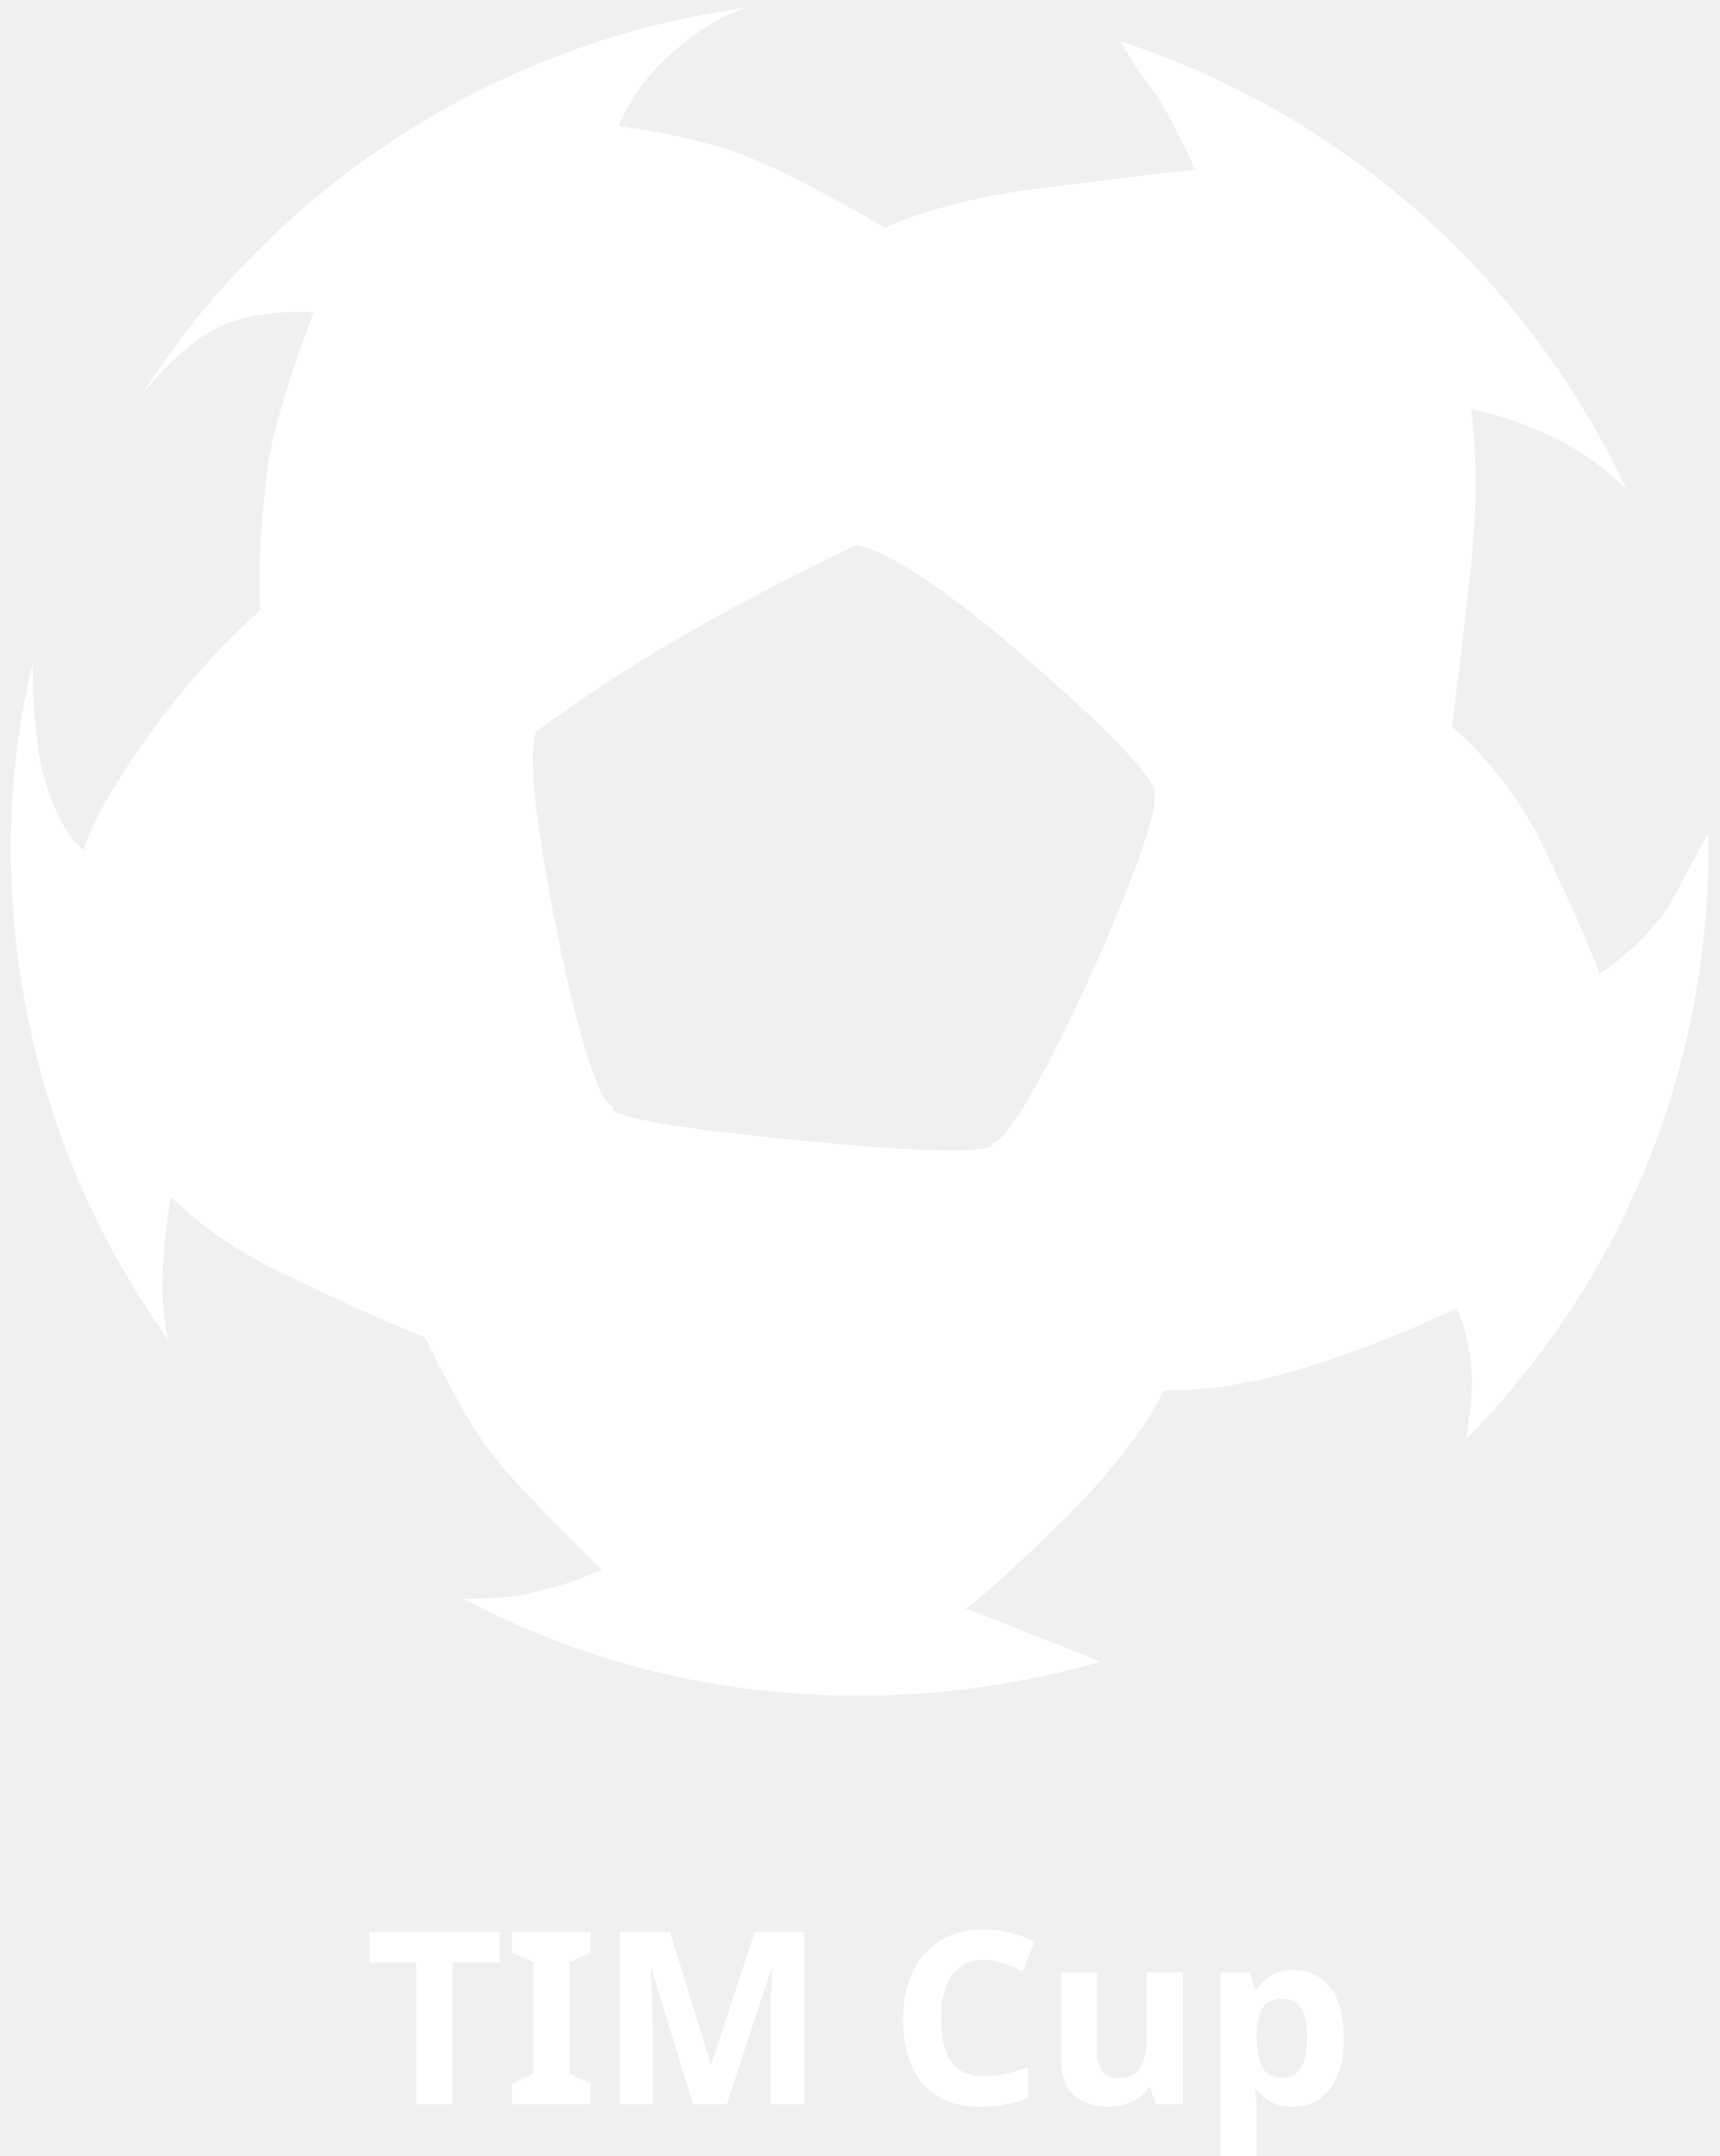
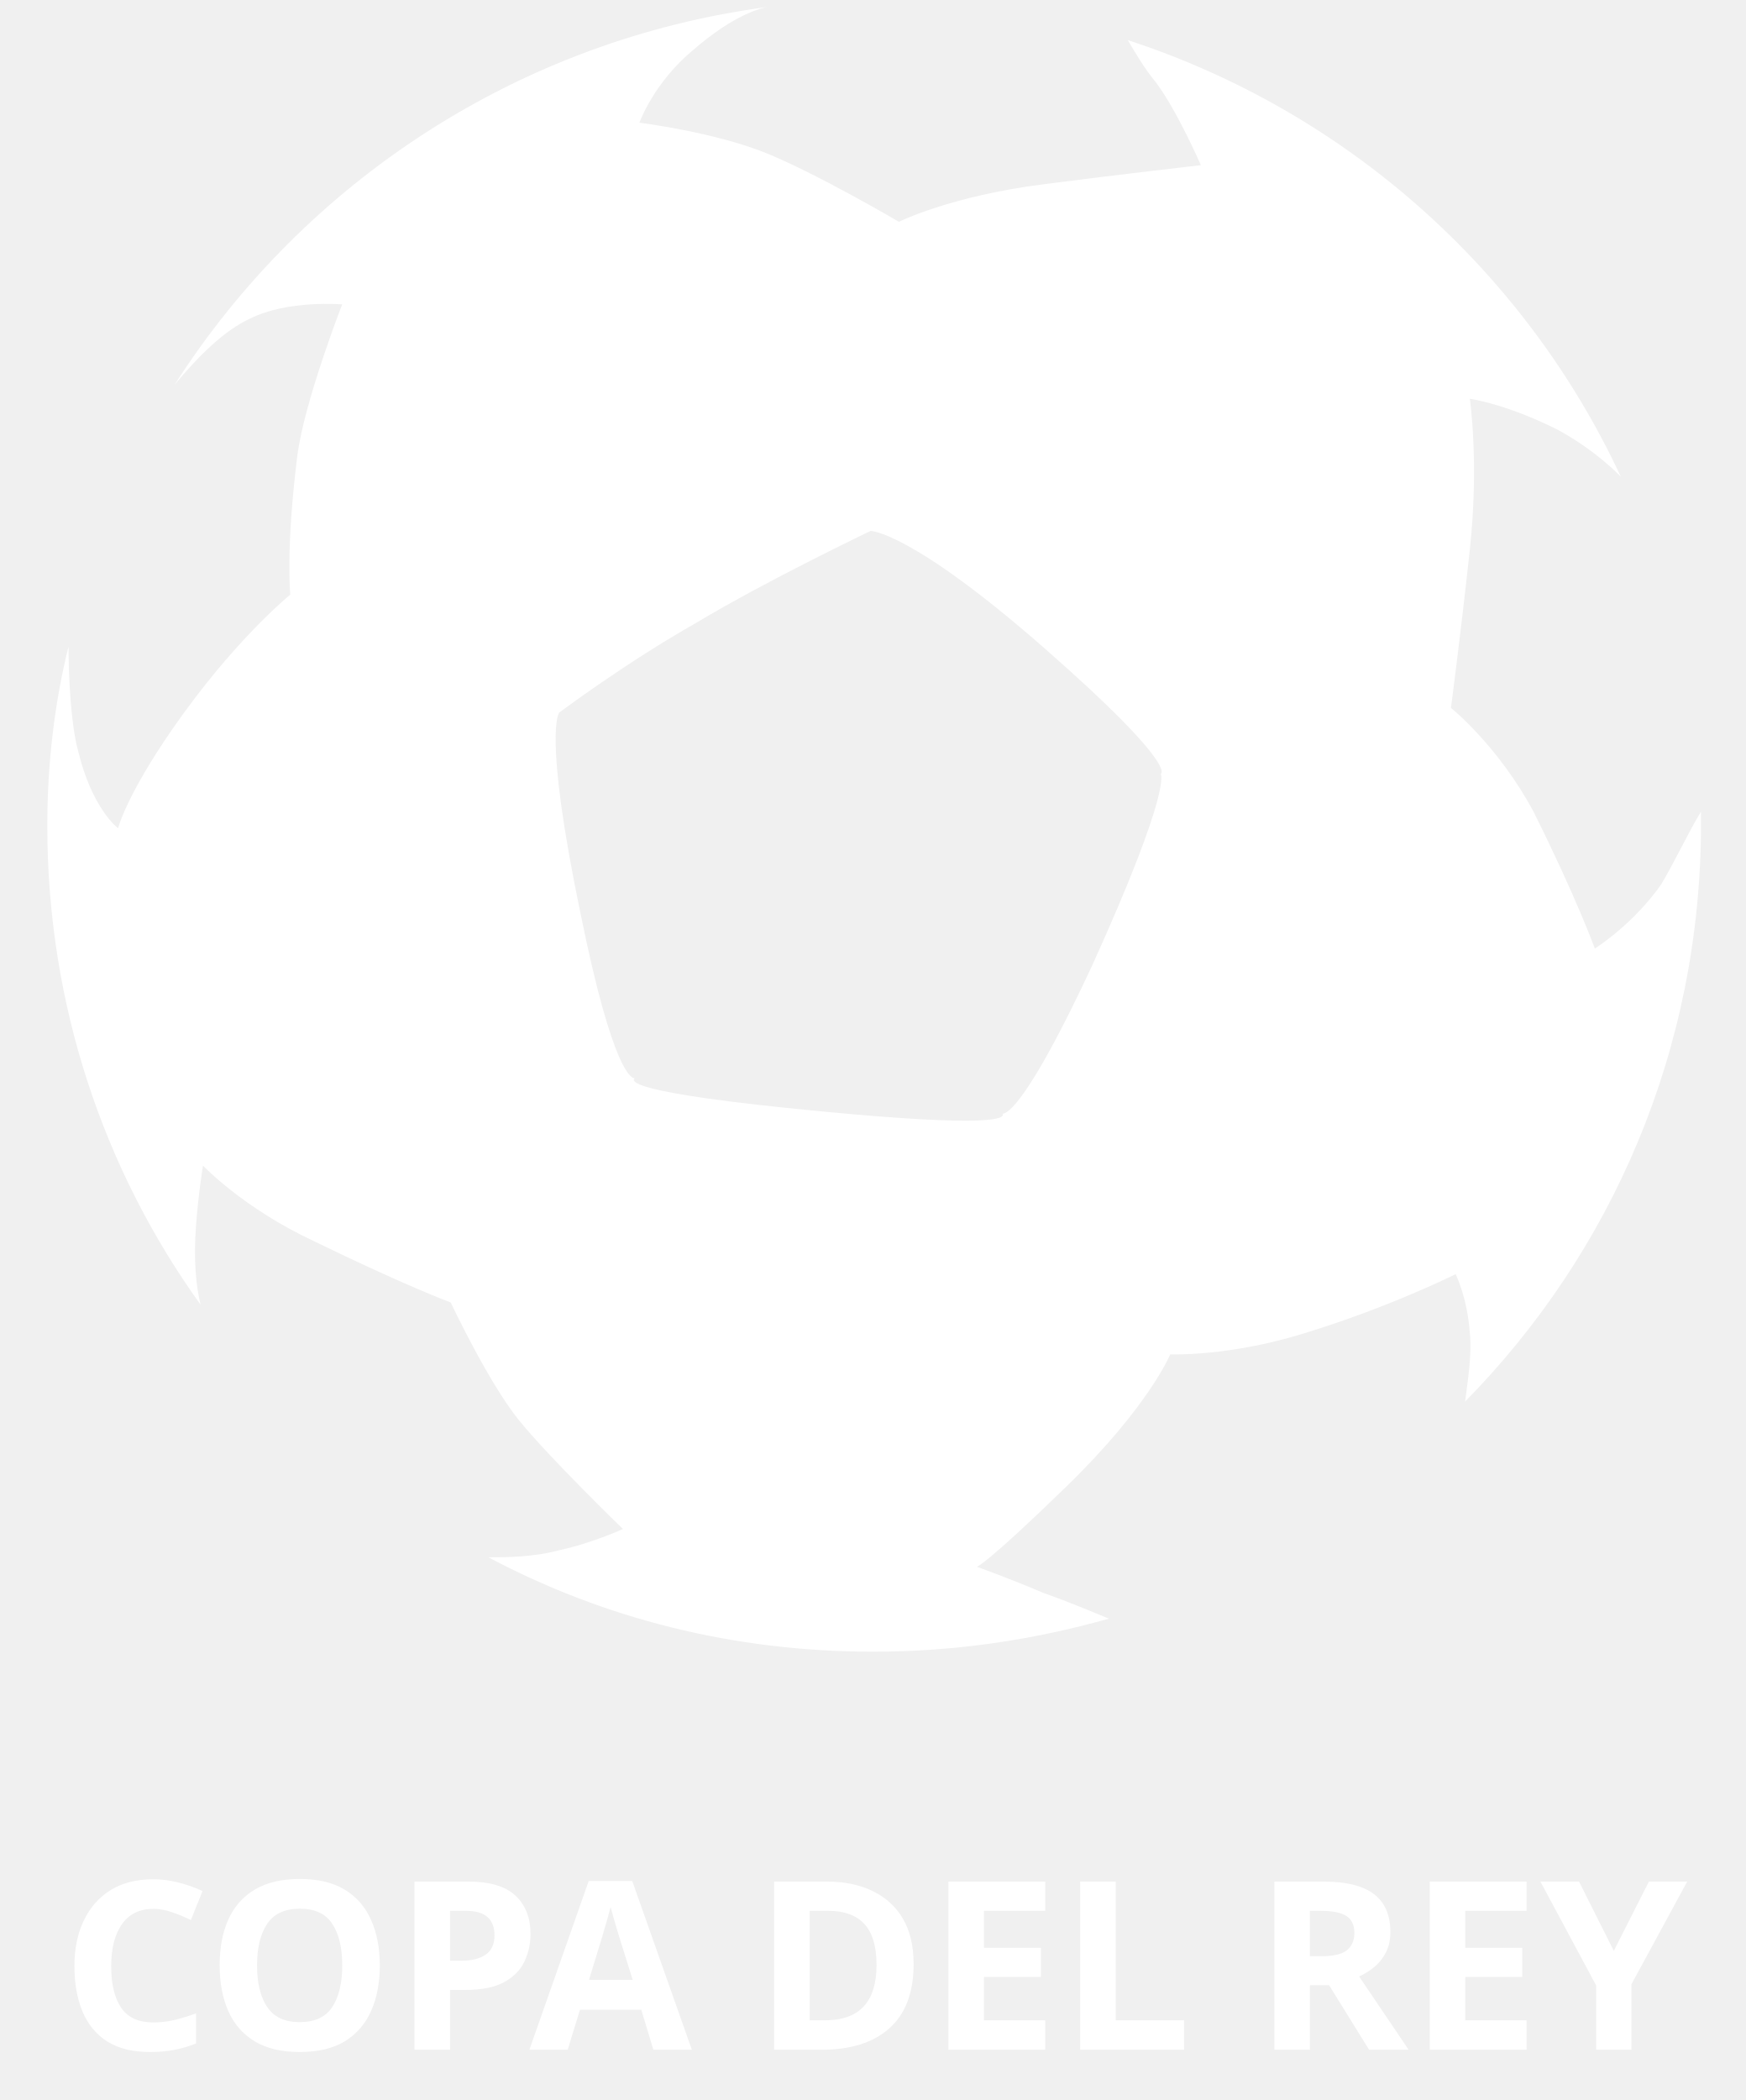
- <svg xmlns="http://www.w3.org/2000/svg" xmlns:xlink="http://www.w3.org/1999/xlink" width="71" height="89">
+ <svg xmlns="http://www.w3.org/2000/svg" xmlns:xlink="http://www.w3.org/1999/xlink" width="74" height="89">
  <g>
    <g id="Layer_2" />
    <g id="svg_1">
      <g id="svg_2">
-         <defs fill="#ffffff" transform="translate(0.5,0) translate(-0.5,0) translate(0.5,0) translate(-0.5,0) translate(-0.5,0) translate(-0.5,0) translate(-0.5,0) translate(-0.5,0) translate(-0.5,0) translate(-0.5,0) translate(-0.5,0) translate(-0.5,0) translate(-0.5,0) translate(-0.5,0) translate(-0.5,0) translate(-0.5,0) translate(-0.5,0) translate(-0.5,0) translate(-0.5,0) translate(-0.5,0) translate(-0.5,0) translate(-0.5,0) translate(-0.5,0) translate(-0.5,0) translate(-0.5,0) translate(-0.5,0) translate(-0.5,0) translate(-0.5,0) translate(-0.5,0) ">
+         <defs fill="#ffffff" transform="translate(1.555429,0) translate(0.5,0) translate(-0.5,0) translate(0.5,0) translate(-0.5,0) translate(-0.5,0) translate(-0.5,0) translate(-0.5,0) translate(-0.5,0) translate(-0.5,0) translate(-0.5,0) translate(-0.5,0) translate(-0.5,0) translate(-0.5,0) translate(-0.5,0) translate(-0.5,0) translate(-0.5,0) translate(-0.5,0) translate(-0.5,0) translate(-0.5,0) translate(-0.5,0) translate(-0.5,0) translate(-0.5,0) translate(-0.5,0) translate(-0.5,0) translate(-0.5,0) translate(-0.5,0) translate(-0.5,0) translate(-0.5,0) translate(-0.5,0) ">
          <circle fill="#ffffff" id="SVGID_1_" cx="45" cy="35" r="35" />
        </defs>
-         <clipPath fill="#ffffff" transform="translate(0.5,0) translate(-0.5,0) translate(0.5,0) translate(-0.5,0) translate(-0.5,0) translate(-0.5,0) translate(-0.5,0) translate(-0.5,0) translate(-0.5,0) translate(-0.5,0) translate(-0.5,0) translate(-0.5,0) translate(-0.5,0) translate(-0.5,0) translate(-0.5,0) translate(-0.5,0) translate(-0.5,0) translate(-0.5,0) translate(-0.5,0) translate(-0.5,0) translate(-0.5,0) translate(-0.5,0) translate(-0.5,0) translate(-0.5,0) translate(-0.5,0) translate(-0.5,0) translate(-0.5,0) translate(-0.5,0) translate(-0.5,0) " id="SVGID_2_">
+         <clipPath fill="#ffffff" transform="translate(1.555429,0) translate(0.5,0) translate(-0.5,0) translate(0.5,0) translate(-0.5,0) translate(-0.5,0) translate(-0.5,0) translate(-0.5,0) translate(-0.5,0) translate(-0.5,0) translate(-0.5,0) translate(-0.5,0) translate(-0.5,0) translate(-0.5,0) translate(-0.5,0) translate(-0.5,0) translate(-0.5,0) translate(-0.5,0) translate(-0.5,0) translate(-0.5,0) translate(-0.5,0) translate(-0.5,0) translate(-0.5,0) translate(-0.5,0) translate(-0.5,0) translate(-0.5,0) translate(-0.5,0) translate(-0.5,0) translate(-0.5,0) translate(-0.5,0) " id="SVGID_2_">
          <use fill="#ffffff" xlink:href="#SVGID_1_" id="svg_3" />
        </clipPath>
-         <path fill="#ffffff" class="st0" d="m68.85,37.5c-1.2,1.7 -2.8,2.7 -2.8,2.7s-0.8,-2.2 -2.6,-5.8c-1.5,-2.8 -3.5,-4.4 -3.5,-4.4s0.4,-3 0.8,-6.7s0,-6.4 0,-6.4s1.5,0.2 3.7,1.3c1.3,0.7 2.2,1.5 2.7,2c-4.1,-8.8 -11.7,-15.5 -20.9,-18.5c0.3,0.5 0.7,1.2 1.2,1.8c0.9,1.2 1.9,3.5 1.9,3.5s-3.5,0.4 -6.6,0.8c-4,0.5 -6.2,1.6 -6.2,1.6s-3.4,-2 -5.6,-2.9s-5.4,-1.3 -5.4,-1.3s0.6,-1.7 2.3,-3.1c1.5,-1.3 2.6,-1.7 3.1,-1.8c-10.5,1.4 -19.6,7.4 -25.1,16c1,-1.2 2.1,-2.3 3.2,-2.8c1.6,-0.8 3.9,-0.6 3.9,-0.6s-1.6,4.1 -1.9,6.4c-0.5,4 -0.3,5.9 -0.3,5.9s-2.1,1.7 -4.5,5s-2.8,4.9 -2.8,4.9s-1.1,-0.8 -1.7,-3.3c-0.3,-1.1 -0.4,-3.1 -0.4,-4.4c-0.6,2.4 -0.9,5 -0.9,7.6c0,7.6 2.4,14.6 6.5,20.3c-0.2,-0.8 -0.3,-1.9 -0.2,-3.3c0.1,-1.4 0.3,-2.6 0.3,-2.6s1.7,1.8 4.7,3.2c3.9,1.9 5.8,2.6 5.8,2.6s1.6,3.4 2.9,5s4.4,4.6 4.4,4.6s-1.3,0.6 -2.7,0.9c-1.1,0.3 -2.3,0.3 -3,0.3c4.9,2.6 10.4,4 16.3,4c3.5,0 6.8,-0.5 10,-1.4c-0.5,-0.2 -1.4,-0.6 -2.8,-1.1c-1.4,-0.6 -2.8,-1.1 -2.8,-1.1s0.3,0 3.8,-3.4s4.4,-5.6 4.4,-5.6s2.5,0.1 5.7,-0.9c3.6,-1.1 6.4,-2.5 6.4,-2.5s0.5,1 0.6,2.5c0.1,0.9 -0.1,2.1 -0.2,2.9c6.2,-6.3 10,-14.9 10,-24.5c0,-0.2 0,-0.3 0,-0.5c-0.5,0.8 -1.1,2.1 -1.7,3.1zm-24.1,3.4c-2.7,5.8 -3.6,6.3 -3.8,6.3c0.1,0.2 -0.4,0.6 -7.7,-0.1c-8.4,-0.8 -8,-1.3 -7.9,-1.4c-0.1,0 -0.9,-0.1 -2.3,-7c-1.6,-7.7 -0.9,-8.5 -0.9,-8.5s2.8,-2.1 5.8,-3.8c3,-1.8 7.4,-3.9 7.4,-3.9s1.7,0 7.4,5s4.9,5.3 4.9,5.3s0.5,0.6 -2.9,8.1z" id="svg_4" />
+         <path fill="#ffffff" class="st0" d="m70.405,37.5c-1.2,1.7 -2.8,2.7 -2.8,2.7s-0.8,-2.2 -2.6,-5.8c-1.5,-2.8 -3.5,-4.4 -3.5,-4.4s0.4,-3 0.8,-6.7s0,-6.4 0,-6.4s1.5,0.2 3.7,1.3c1.3,0.7 2.2,1.5 2.7,2c-4.1,-8.8 -11.7,-15.5 -20.9,-18.5c0.3,0.5 0.7,1.2 1.2,1.8c0.9,1.2 1.9,3.5 1.9,3.5s-3.5,0.4 -6.6,0.8c-4,0.5 -6.2,1.6 -6.2,1.6s-3.4,-2 -5.6,-2.9s-5.4,-1.3 -5.4,-1.3s0.6,-1.7 2.3,-3.1c1.5,-1.3 2.6,-1.7 3.1,-1.8c-10.5,1.4 -19.6,7.4 -25.1,16c1,-1.2 2.1,-2.3 3.2,-2.8c1.6,-0.8 3.9,-0.6 3.9,-0.6s-1.6,4.1 -1.9,6.4c-0.5,4 -0.3,5.9 -0.3,5.9s-2.1,1.7 -4.5,5s-2.8,4.9 -2.8,4.9s-1.1,-0.8 -1.7,-3.3c-0.3,-1.1 -0.4,-3.1 -0.4,-4.4c-0.6,2.4 -0.9,5 -0.9,7.6c0,7.6 2.4,14.6 6.5,20.3c-0.2,-0.8 -0.3,-1.9 -0.2,-3.3c0.1,-1.4 0.3,-2.6 0.3,-2.6s1.7,1.8 4.7,3.2c3.9,1.9 5.8,2.6 5.8,2.6s1.6,3.4 2.9,5s4.4,4.6 4.4,4.6s-1.3,0.6 -2.7,0.9c-1.1,0.3 -2.3,0.3 -3,0.3c4.9,2.6 10.4,4 16.3,4c3.5,0 6.8,-0.5 10,-1.4c-0.5,-0.2 -1.4,-0.6 -2.8,-1.1c-1.4,-0.6 -2.8,-1.1 -2.8,-1.1s0.3,0 3.8,-3.4s4.4,-5.6 4.4,-5.6s2.5,0.1 5.7,-0.9c3.6,-1.1 6.4,-2.5 6.4,-2.5s0.5,1 0.6,2.5c0.1,0.9 -0.1,2.1 -0.2,2.9c6.2,-6.3 10,-14.9 10,-24.5c0,-0.2 0,-0.3 0,-0.5c-0.5,0.8 -1.1,2.1 -1.7,3.1zm-24.1,3.4c-2.7,5.8 -3.6,6.3 -3.8,6.3c0.1,0.2 -0.4,0.6 -7.7,-0.1c-8.4,-0.8 -8,-1.3 -7.9,-1.4c-0.1,0 -0.9,-0.1 -2.3,-7c-1.6,-7.7 -0.9,-8.5 -0.9,-8.5s2.8,-2.1 5.8,-3.8c3,-1.8 7.4,-3.9 7.4,-3.9s1.7,0 7.4,5s4.9,5.3 4.9,5.3s0.5,0.6 -2.9,8.1z" id="svg_4" />
      </g>
    </g>
-     <text fill="#ffffff" stroke-width="0" x="-1.071" y="86.38" id="svg_5" font-size="24" font-family="Sans-serif" text-anchor="middle" xml:space="preserve" font-weight="bold" transform="matrix(0.415748,0,0,0.415748,35.93984,50.95723) " stroke="null">TIM Cup</text>
+     <text fill="#ffffff" stroke-width="0" x="2.671" y="86.38" id="svg_5" font-size="24" font-family="Sans-serif" text-anchor="middle" xml:space="preserve" font-weight="bold" transform="matrix(0.415748,0,0,0.415748,35.93984,50.95723) " stroke="null">COPA DEL REY</text>
  </g>
</svg>
